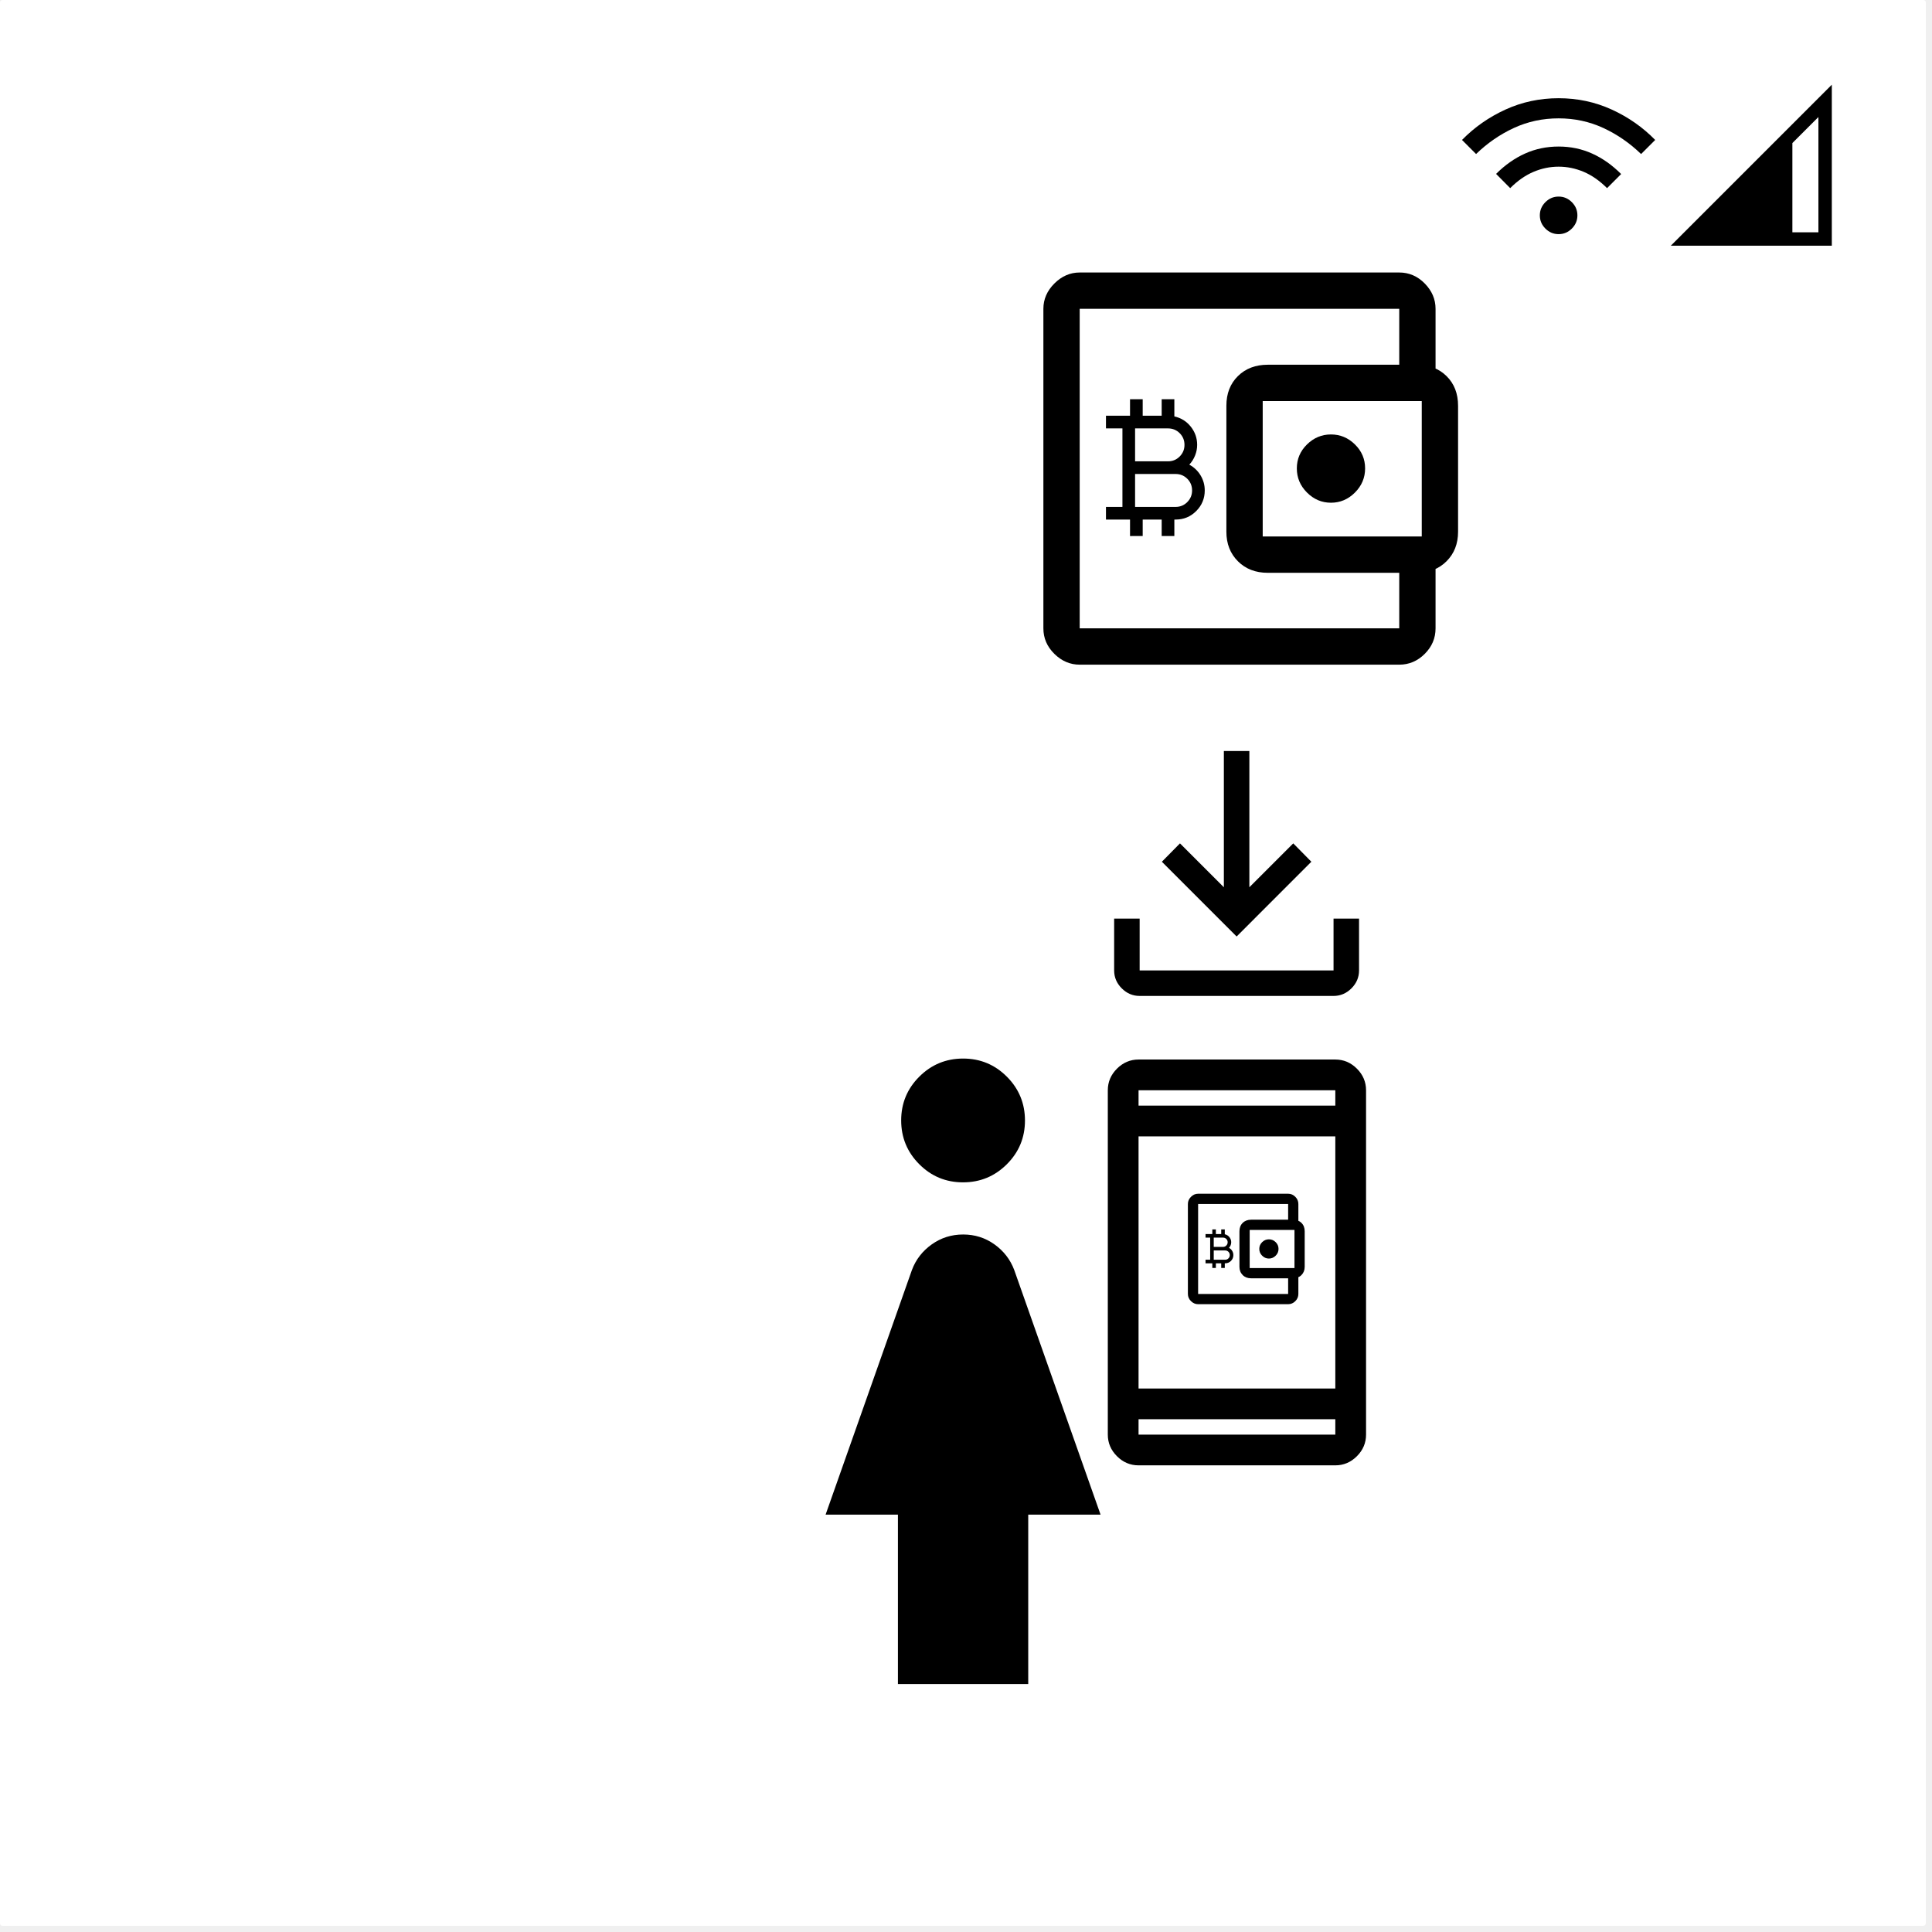
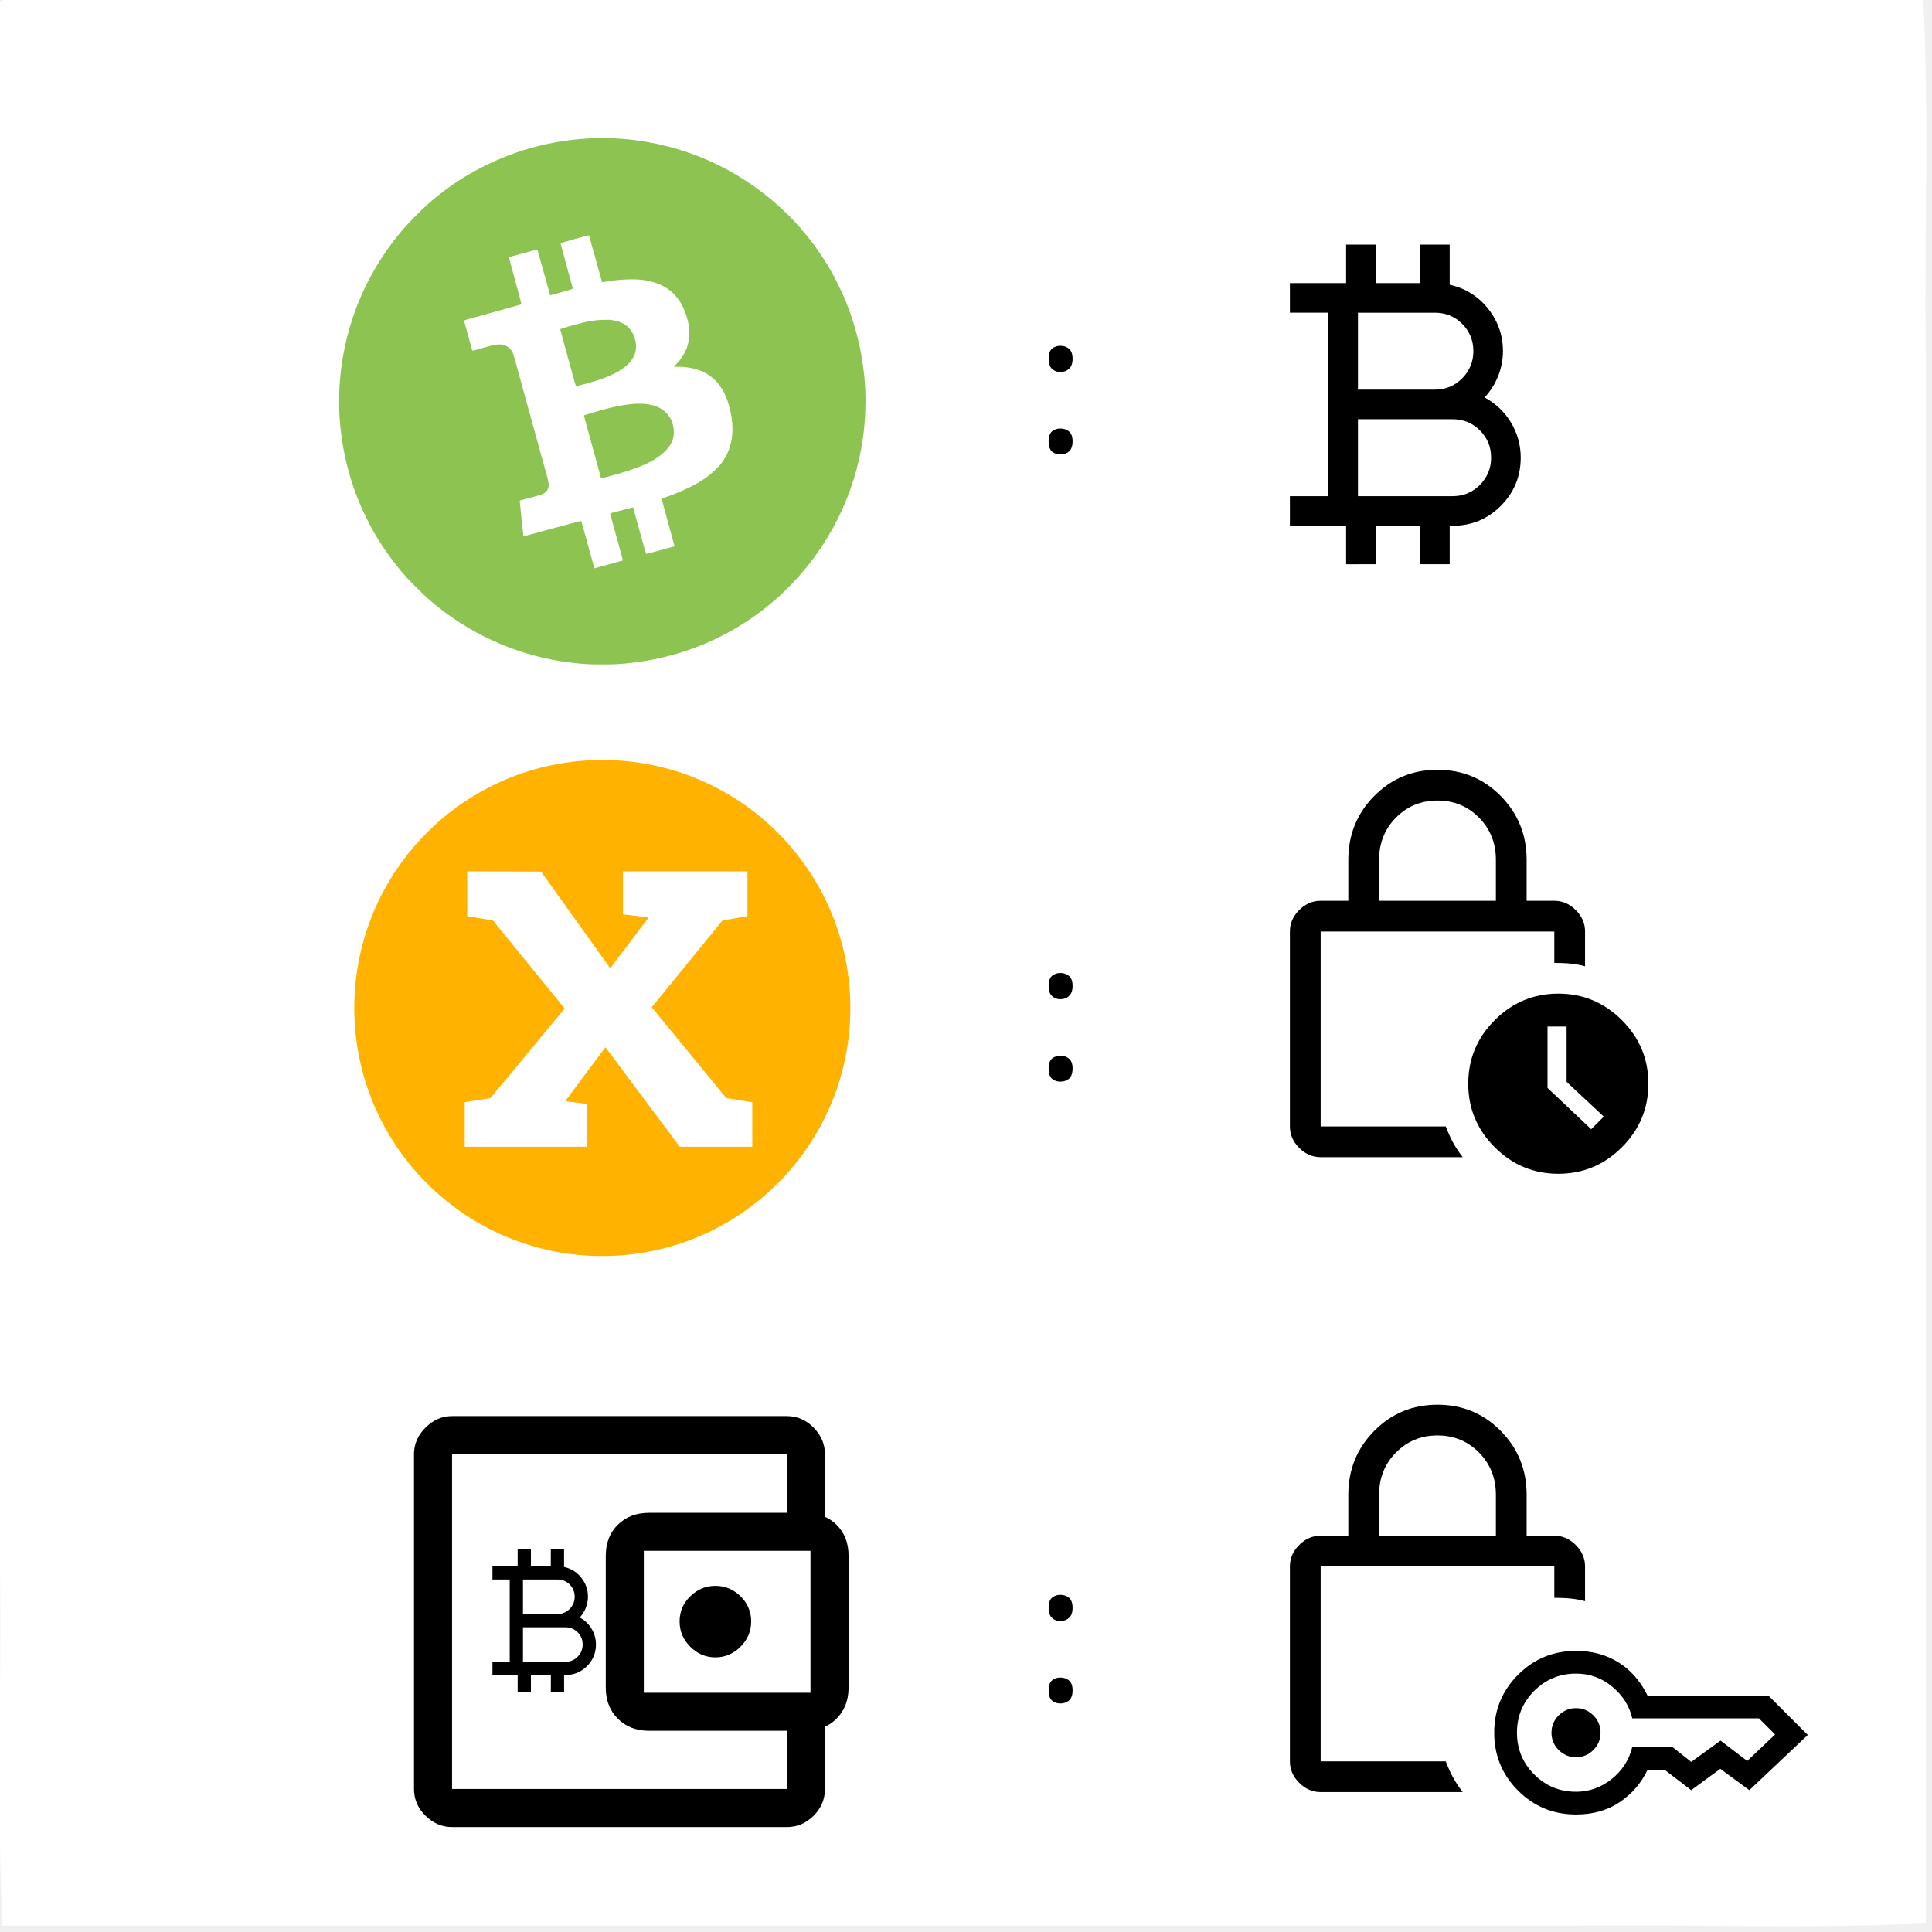
- <svg xmlns="http://www.w3.org/2000/svg" width="400" height="400" version="1.1" viewBox="0 0 105.83 105.83">
-   <rect width="105.49" height="105.49" ry=".133" fill="#fff" />
-   <path d="m67.739 51.299-4.095-4.095 0.992-1.006 2.404 2.404v-7.463h1.397v7.463l2.404-2.404 0.992 1.006zm-5.311 3.256q-0.566 0-0.982-0.416-0.416-0.416-0.416-0.982v-2.837h1.397v2.837h10.621v-2.837h1.397v2.837q0 0.566-0.416 0.982-0.416 0.416-0.982 0.416z" stroke-width=".021" />
-   <g transform="matrix(.54658 0 0 .54658 23.821 27.3)">
-     <path d="m77.914 77.124v-0.465h-0.679v-0.357h0.465v-2.216h-0.465v-0.357h0.679v-0.465h0.357v0.465h0.536v-0.465h0.357v0.484q0.286 0.064 0.465 0.29 0.179 0.226 0.179 0.512 0 0.152-0.057 0.298-0.057 0.146-0.164 0.262 0.202 0.109 0.319 0.304 0.117 0.195 0.117 0.424 0 0.34-0.24 0.581-0.24 0.241-0.583 0.241h-0.036v0.465h-0.357v-0.465h-0.536v0.465zm0.143-2.109h0.93q0.195 0 0.33-0.137 0.135-0.137 0.135-0.328 0-0.195-0.135-0.33-0.135-0.135-0.33-0.135h-0.93zm0 1.287h1.144q0.195 0 0.33-0.137 0.135-0.137 0.135-0.328 0-0.195-0.135-0.33-0.135-0.135-0.33-0.135h-1.144z" stroke-width=".005" />
-     <path d="m83.586 76.184q0.39 0 0.677-0.287 0.287-0.287 0.287-0.682 0-0.395-0.287-0.677-0.287-0.282-0.677-0.282-0.39 0-0.677 0.282-0.287 0.282-0.287 0.677 0 0.395 0.287 0.682 0.287 0.287 0.677 0.287zm-7.094 3.004v0.543-9.021zm0 1.569q-0.405 0-0.715-0.305-0.31-0.305-0.31-0.72v-9.021q0-0.405 0.31-0.715 0.31-0.31 0.715-0.31h9.021q0.415 0 0.72 0.31 0.305 0.31 0.305 0.715v1.886h-1.025v-1.886h-9.021v9.021h9.021v-1.876h1.025v1.876q0 0.415-0.305 0.72t-0.72 0.305zm5.31-2.594q-0.518 0-0.843-0.325-0.325-0.325-0.325-0.833v-3.557q0-0.518 0.325-0.838 0.325-0.32 0.843-0.32h4.203q0.518 0 0.843 0.32 0.325 0.32 0.325 0.838v3.557q0 0.507-0.325 0.833-0.325 0.325-0.843 0.325zm4.347-1.025v-3.824h-4.49v3.824z" stroke-width=".015" />
+ <svg xmlns="http://www.w3.org/2000/svg" width="400" height="400" version="1.1" viewBox="0 0 105.83 105.83" id="svg24">
+   <defs id="defs28" />
+   <path id="rect2" style="fill:#ffffff;stroke-width:1" d="M 0.133,0 C 35.208,0 70.282,0 105.357,0 c 0.311,6.399 0.044,13.037 0.133,19.527 0,28.61 0,57.22 0,85.829 -6.399,0.311 -13.037,0.044 -19.527,0.133 -28.61,0 -57.22,0 -85.829,0 C -0.178,99.091 0.089,92.453 0,85.963 0,57.353 0,28.743 0,0.133 Z" />
+   <path d="m 73.737,30.907 v -2.107 h -3.08 v -1.621 h 2.107 V 17.128 h -2.107 v -1.621 h 3.08 V 13.4 h 1.621 v 2.107 h 2.431 V 13.4 h 1.621 v 2.197 q 1.297,0.292 2.107,1.317 0.811,1.025 0.811,2.322 0,0.689 -0.259,1.349 -0.259,0.661 -0.746,1.187 0.916,0.494 1.447,1.378 0.531,0.883 0.531,1.921 0,1.54 -1.086,2.634 -1.086,1.094 -2.642,1.094 H 79.411 v 2.107 h -1.621 v -2.107 h -2.432 v 2.107 z m 0.648,-9.564 h 4.215 q 0.883,0 1.495,-0.62 0.612,-0.62 0.612,-1.487 0,-0.883 -0.612,-1.495 -0.612,-0.612 -1.495,-0.612 h -4.215 z m 0,5.836 h 5.187 q 0.883,0 1.495,-0.62 0.612,-0.62 0.612,-1.487 0,-0.883 -0.612,-1.495 -0.612,-0.612 -1.495,-0.612 h -5.187 z" stroke-width="0.024" id="path4" />
+   <g transform="matrix(0.2132146,0,0,0.2132146,19.04536,41.55268)" id="g16">
+     <path d="m 65.419,0.361 a 63.719,63.72 0 0 0 -63.72,63.72 63.719,63.72 0 0 0 63.72,63.719 63.719,63.72 0 0 0 63.719,-63.719 63.719,63.72 0 0 0 -63.719,-63.72 z m -34.705,28.607 18.962,0.066 17.785,24.847 9.873,-13.077 -6.604,-0.784 v -11.05 h 31.973 v 11.508 l -6.408,1.112 -18.177,22.296 19.158,23.343 6.67,1.046 v 11.443 h -18.635 l -19.093,-25.566 -10.331,13.862 5.689,0.719 v 10.985 h -31.516 v -11.443 l 6.604,-1.046 19.093,-23.016 -18.439,-22.623 -6.604,-1.112 z" fill="#ffb200" stroke="#000000" stroke-dasharray="0, 6.182" stroke-linejoin="bevel" stroke-miterlimit="4.1" stroke-opacity="0.253" stroke-width="0.562" id="path14" />
  </g>
-   <path d="m52.751 64.766q-1.406 0-2.397-0.994-0.99-0.994-0.99-2.4t0.994-2.397q0.994-0.99 2.4-0.99t2.397 0.994q0.99 0.994 0.99 2.4 0 1.406-0.994 2.397-0.994 0.99-2.4 0.99zm-3.565 27.481v-9.279h-3.962l4.729-13.401q0.321-0.857 1.084-1.401 0.763-0.544 1.722-0.544 0.959 0 1.718 0.544 0.758 0.544 1.08 1.401l4.729 13.401h-3.962v9.279z" stroke-width=".054" />
-   <path d="m61.9 29.363v-0.902h-1.318v-0.694h0.902v-4.301h-0.902v-0.694h1.318v-0.902h0.694v0.902h1.04v-0.902h0.694v0.94q0.555 0.125 0.902 0.564 0.347 0.439 0.347 0.994 0 0.295-0.111 0.577-0.111 0.283-0.319 0.508 0.392 0.212 0.619 0.59 0.227 0.378 0.227 0.822 0 0.659-0.465 1.127-0.465 0.468-1.131 0.468h-0.069v0.902h-0.694v-0.902h-1.04v0.902zm0.277-4.093h1.804q0.378 0 0.64-0.265 0.262-0.265 0.262-0.636 0-0.378-0.262-0.64-0.262-0.262-0.64-0.262h-1.804zm0 2.497h2.22q0.378 0 0.64-0.265 0.262-0.265 0.262-0.636 0-0.378-0.262-0.64-0.262-0.262-0.64-0.262h-2.22z" stroke-width=".01" />
-   <path d="m72.907 27.538q0.756 0 1.313-0.557 0.557-0.557 0.557-1.323 0-0.766-0.557-1.313-0.557-0.547-1.313-0.547-0.756 0-1.313 0.547-0.557 0.547-0.557 1.313 0 0.766 0.557 1.323 0.557 0.557 1.313 0.557zm-13.764 5.828v1.054-17.504zm0 3.043q-0.786 0-1.387-0.592-0.602-0.592-0.602-1.397v-17.504q0-0.786 0.602-1.387 0.602-0.602 1.387-0.602h17.504q0.806 0 1.397 0.602 0.592 0.602 0.592 1.387v3.66h-1.989v-3.66h-17.504v17.504h17.504v-3.64h1.989v3.64q0 0.806-0.592 1.397-0.592 0.592-1.397 0.592zm10.303-5.032q-1.004 0-1.636-0.632-0.632-0.632-0.632-1.616v-6.902q0-1.004 0.632-1.626 0.632-0.622 1.636-0.622h8.155q1.004 0 1.636 0.622 0.632 0.622 0.632 1.626v6.902q0 0.985-0.632 1.616-0.632 0.632-1.636 0.632zm8.434-1.989v-7.419h-8.712v7.419z" stroke-width=".03" />
-   <path d="m62.367 80.268q-0.682 0-1.183-0.501-0.501-0.501-0.501-1.183v-18.862q0-0.682 0.501-1.183 0.501-0.501 1.183-0.501h10.778q0.682 0 1.183 0.501 0.501 0.501 0.501 1.183v18.862q0 0.682-0.501 1.183-0.501 0.501-1.183 0.501zm0-2.526v0.842h10.778v-0.842zm0-1.684h10.778v-13.81h-10.778zm0-15.494h10.778v-0.842h-10.778zm0 0v-0.842zm0 17.178v0.842z" stroke-width=".025" />
-   <path d="m91.523 13.459 8.819-8.819v8.819zm6.659-0.735h1.426v-6.313l-1.426 1.426z" stroke-width=".011" />
-   <path d="m85.377 12.826q-0.419 0-0.724-0.305-0.305-0.305-0.305-0.724t0.305-0.724q0.305-0.305 0.724-0.305 0.419 0 0.724 0.305 0.305 0.305 0.305 0.724t-0.305 0.724q-0.305 0.305-0.724 0.305zm-2.653-2.521-0.772-0.779q0.731-0.731 1.586-1.115 0.854-0.384 1.839-0.384 0.985 0 1.839 0.386 0.854 0.386 1.586 1.121l-0.772 0.772q-0.61-0.61-1.279-0.893-0.669-0.283-1.374-0.283-0.706 0-1.374 0.283-0.669 0.283-1.279 0.893zm-1.867-1.867-0.772-0.772q1.022-1.044 2.381-1.665 1.36-0.621 2.91-0.621 1.551 0 2.91 0.621 1.36 0.621 2.381 1.665l-0.772 0.772q-0.93-0.9-2.071-1.428-1.141-0.527-2.449-0.527t-2.449 0.527q-1.141 0.527-2.071 1.428z" stroke-width=".011" />
+   <path d="m 75.541,49.342 h 6.4 v -2.24 q 0,-1.381 -0.926,-2.316 -0.926,-0.935 -2.273,-0.935 -1.347,0 -2.273,0.935 -0.926,0.935 -0.926,2.316 z m 4.581,14.045 h -7.781 q -0.665,0 -1.175,-0.509 -0.509,-0.509 -0.509,-1.175 V 51.026 q 0,-0.665 0.509,-1.175 0.509,-0.509 1.175,-0.509 h 1.516 v -2.24 q 0,-2.063 1.419,-3.499 1.419,-1.436 3.465,-1.436 2.046,0 3.465,1.436 1.419,1.436 1.419,3.499 v 2.24 h 1.516 q 0.665,0 1.175,0.509 0.509,0.509 0.509,1.175 v 1.903 q -0.371,-0.101 -0.77,-0.143 -0.4,-0.042 -0.914,-0.042 v -1.718 h -12.799 v 10.677 h 6.854 q 0.185,0.488 0.387,0.863 0.202,0.375 0.539,0.821 z m 5.238,0.909 q -2.029,0 -3.482,-1.452 -1.452,-1.452 -1.452,-3.482 0,-2.029 1.452,-3.482 1.452,-1.452 3.482,-1.452 2.029,0 3.482,1.452 1.452,1.452 1.452,3.482 0,2.029 -1.452,3.482 -1.452,1.452 -3.482,1.452 z m 1.802,-2.442 0.69,-0.69 -2.038,-1.903 v -3.031 h -1.044 v 3.364 z m -14.82,-10.829 v 10.677 z" stroke-width="0.025" id="path22" />
+   <path d="m 86.33,96.257 q -0.554,0 -0.949,-0.395 -0.395,-0.395 -0.395,-0.949 0,-0.554 0.395,-0.949 0.395,-0.395 0.949,-0.395 0.554,0 0.949,0.395 0.395,0.395 0.395,0.949 0,0.554 -0.395,0.949 -0.395,0.395 -0.949,0.395 z m 0,3.136 q -1.867,0 -3.174,-1.307 -1.307,-1.307 -1.307,-3.174 0,-1.867 1.307,-3.174 1.307,-1.307 3.174,-1.307 1.313,0 2.324,0.629 1.011,0.629 1.596,1.823 h 6.622 l 2.153,2.153 -3.199,3.025 -1.593,-1.17 -1.593,1.17 -1.462,-1.12 h -0.927 q -0.51,1.083 -1.515,1.767 -1.005,0.685 -2.405,0.685 z m 0,-1.245 q 1.07,0 1.945,-0.691 0.874,-0.691 1.136,-1.761 h 2.197 l 1.033,0.815 1.606,-1.164 1.462,1.114 1.525,-1.45 -0.884,-0.884 h -6.939 q -0.236,-1.021 -1.098,-1.736 -0.862,-0.716 -1.982,-0.716 -1.344,0 -2.29,0.946 -0.946,0.946 -0.946,2.29 0,1.344 0.946,2.29 0.946,0.946 2.29,0.946 z" stroke-width="0.019" id="path24" />
+   <path d="m 75.541,84.121 h 6.4 v -2.24 c 0,-0.921 -0.309,-1.692 -0.926,-2.316 -0.618,-0.623 -1.375,-0.935 -2.273,-0.935 -0.898,0 -1.656,0.312 -2.273,0.935 -0.618,0.623 -0.926,1.395 -0.926,2.316 z m 4.581,14.045 h -7.781 c -0.443,0 -0.835,-0.17 -1.175,-0.509 -0.34,-0.34 -0.509,-0.731 -0.509,-1.175 V 85.805 c 0,-0.443 0.17,-0.835 0.509,-1.175 0.34,-0.34 0.731,-0.509 1.175,-0.509 h 1.516 v -2.24 c 0,-1.375 0.473,-2.542 1.419,-3.499 0.946,-0.957 2.101,-1.436 3.465,-1.436 1.364,0 2.519,0.479 3.465,1.436 0.946,0.957 1.419,2.123 1.419,3.499 v 2.24 h 1.516 c 0.443,0 0.835,0.17 1.175,0.509 0.34,0.34 0.509,0.731 0.509,1.175 v 1.903 c -0.247,-0.067 -0.504,-0.115 -0.77,-0.143 -0.267,-0.028 -0.571,-0.042 -0.914,-0.042 v -1.718 h -12.799 v 10.677 h 6.854 c 0.124,0.326 0.253,0.613 0.387,0.863 0.135,0.25 0.314,0.523 0.539,0.821 z m -7.781,-12.361 v 10.677 z" stroke-width="0.025" id="path26" />
+   <g transform="matrix(0.04302731,0,0,0.04302731,15.3239,5.201244)" id="g58">
+     <g transform="matrix(0.04188,0,0,0.04188,75.616,54.993)" fill="#8dc351" id="g52">
+       <path d="m 7525,15989 c -349,-23 -745,-74 -1074,-139 -1411,-279 -2741,-944 -3806,-1903 -103,-94 -479,-466 -575,-572 -245,-266 -540,-648 -754,-974 -84,-128 -216,-339 -216,-346 0,-2 -17,-32 -38,-66 -48,-80 -130,-233 -220,-414 C 359,10611 82,9566 10,8445 -3,8240 -3,7750 10,7545 113,5935 655,4458 1610,3185 c 239,-319 428,-535 744,-850 286,-286 436,-420 706,-632 C 4666,442 6732,-162 8765,35 c 1734,169 3354,891 4645,2071 632,577 1156,1241 1589,2014 64,113 231,450 301,605 345,767 574,1625 659,2470 32,311 41,496 41,810 0,808 -118,1588 -356,2359 -526,1697 -1613,3186 -3064,4197 -1216,848 -2616,1332 -4135,1429 -181,11 -740,11 -920,-1 z" id="path50" />
+     </g>
+     <g transform="matrix(0.04188,0,0,0.04188,75.616,54.993)" fill="#ffffff" id="g56">
+       <path d="m 7751,13046 c -6,-17 -62,-222 -127,-456 -195,-713 -262,-951 -266,-956 -3,-2 -398,103 -879,234 -481,131 -875,238 -877,237 -3,-3 -112,-1041 -112,-1071 0,-17 8,-23 33,-28 75,-14 558,-147 627,-172 101,-38 181,-113 204,-193 28,-95 21,-155 -43,-390 -33,-119 -139,-504 -236,-856 -97,-352 -239,-867 -315,-1145 -76,-278 -193,-703 -260,-945 -67,-242 -142,-514 -166,-605 -25,-91 -57,-185 -72,-210 -44,-77 -110,-138 -190,-177 -67,-34 -84,-38 -171,-41 -134,-6 -233,16 -734,162 -81,23 -120,30 -122,22 -7,-20 -247,-901 -249,-910 0,-4 87,-33 194,-62 107,-30 499,-138 870,-241 371,-102 678,-189 682,-192 4,-3 -81,-323 -188,-711 -107,-388 -192,-710 -190,-715 2,-6 28,-17 57,-24 30,-8 222,-61 428,-117 206,-57 376,-103 377,-101 1,1 88,315 193,697 106,382 194,696 196,698 2,2 137,-35 302,-83 164,-48 318,-92 343,-100 35,-10 44,-17 42,-31 -2,-11 -87,-320 -188,-689 -101,-368 -184,-674 -184,-680 0,-9 858,-250 865,-243 2,2 91,322 198,711 107,389 196,710 199,712 2,3 42,-2 89,-10 416,-74 899,-94 1184,-51 672,104 1078,440 1283,1061 196,592 97,1085 -302,1499 l -73,76 h 118 c 828,0 1344,393 1564,1190 130,470 135,910 15,1273 -41,126 -137,313 -218,427 -145,205 -419,444 -699,612 -277,166 -754,378 -1083,483 -30,10 -58,20 -62,24 -4,3 71,290 166,636 96,347 185,671 198,721 l 25,91 -426,117 c -234,64 -431,116 -436,116 -6,0 -98,-318 -204,-707 -107,-390 -195,-709 -196,-710 -1,-2 -143,35 -316,81 -173,46 -329,87 -346,91 -18,3 -33,12 -33,18 0,11 16,68 259,952 71,259 128,471 126,473 -1,1 -196,56 -433,121 l -431,118 z m 442,-2762 c 928,-243 1429,-470 1733,-785 93,-98 132,-151 179,-252 54,-113 70,-186 69,-317 0,-211 -79,-419 -214,-563 -317,-339 -883,-384 -1824,-143 -226,58 -696,197 -696,207 0,4 117,433 260,953 143,520 260,948 260,951 0,10 22,5 233,-51 z M 7391,7495 c 657,-172 1015,-321 1295,-540 97,-76 161,-145 225,-243 60,-91 87,-161 107,-277 19,-113 7,-234 -39,-369 -102,-305 -310,-473 -660,-532 -82,-13 -140,-16 -298,-11 -227,6 -400,32 -681,103 -171,42 -609,170 -618,179 -4,4 126,484 431,1588 24,87 46,147 53,147 6,0 90,-20 185,-45 z" fill="#ffffff" id="path54" />
+     </g>
+   </g>
+   <text x="56.677" y="24.753" fill="#000000" font-family="sans-serif" font-size="10.583px" stroke-width="0.265" style="line-height:1.25" xml:space="preserve" id="text94">
+     <tspan x="56.677" y="24.753" stroke-width="0.265" id="tspan92">:</tspan>
+   </text>
+   <text x="56.677" y="59.111" fill="#000000" font-family="sans-serif" font-size="10.583px" stroke-width="0.265" style="line-height:1.25" xml:space="preserve" id="text94-3">
+     <tspan x="56.677" y="59.111" stroke-width="0.265" id="tspan92-5">:</tspan>
+   </text>
+   <text x="56.677" y="93.173" fill="#000000" font-family="sans-serif" font-size="10.583px" stroke-width="0.265" style="line-height:1.25" xml:space="preserve" id="text94-6">
+     <tspan x="56.677" y="93.173" stroke-width="0.265" id="tspan92-2">:</tspan>
+   </text>
+   <g transform="matrix(2.15424,0,0,2.15424,-152.5724,-48.15146)" id="g14">
+     <path d="m 83.987,65.383 v -0.439 h -0.641 v -0.337 h 0.439 v -2.092 H 83.346 v -0.337 h 0.641 v -0.439 h 0.337 v 0.439 h 0.506 v -0.439 h 0.337 v 0.457 q 0.27,0.061 0.439,0.274 0.169,0.213 0.169,0.483 0,0.143 -0.054,0.281 -0.054,0.138 -0.155,0.247 0.191,0.103 0.301,0.287 0.111,0.184 0.111,0.4 0,0.321 -0.226,0.548 -0.226,0.228 -0.55,0.228 H 85.168 V 65.383 H 84.831 V 64.944 H 84.324 V 65.383 Z m 0.135,-1.991 h 0.877 q 0.184,0 0.311,-0.129 0.127,-0.129 0.127,-0.31 0,-0.184 -0.127,-0.311 -0.127,-0.127 -0.311,-0.127 h -0.877 z m 0,1.215 h 1.08 q 0.184,0 0.311,-0.129 0.127,-0.129 0.127,-0.31 0,-0.184 -0.127,-0.311 -0.127,-0.127 -0.311,-0.127 h -1.08 z" stroke-width="0.005" id="path10" />
+     <path d="m 89.015,64.495 q 0.368,0 0.639,-0.271 0.271,-0.271 0.271,-0.643 0,-0.373 -0.271,-0.639 -0.271,-0.266 -0.639,-0.266 -0.368,0 -0.639,0.266 -0.271,0.266 -0.271,0.639 0,0.372 0.271,0.643 0.271,0.271 0.639,0.271 z m -6.696,2.835 v 0.513 -8.514 z m 0,1.48 q -0.382,0 -0.675,-0.288 -0.293,-0.288 -0.293,-0.68 v -8.514 q 0,-0.382 0.293,-0.675 0.293,-0.293 0.675,-0.293 h 8.514 q 0.392,0 0.68,0.293 0.288,0.293 0.288,0.675 v 1.78 h -0.968 v -1.78 h -8.514 v 8.514 h 8.514 v -1.771 h 0.968 v 1.771 q 0,0.392 -0.288,0.68 -0.288,0.288 -0.68,0.288 z m 5.012,-2.448 q -0.489,0 -0.796,-0.307 -0.307,-0.307 -0.307,-0.786 v -3.357 q 0,-0.489 0.307,-0.791 0.307,-0.302 0.796,-0.302 h 3.967 q 0.489,0 0.796,0.302 0.307,0.302 0.307,0.791 v 3.357 q 0,0.479 -0.307,0.786 -0.307,0.307 -0.796,0.307 z m 4.102,-0.968 v -3.609 h -4.238 v 3.609 z" stroke-width="0.015" id="path12" />
+   </g>
</svg>
